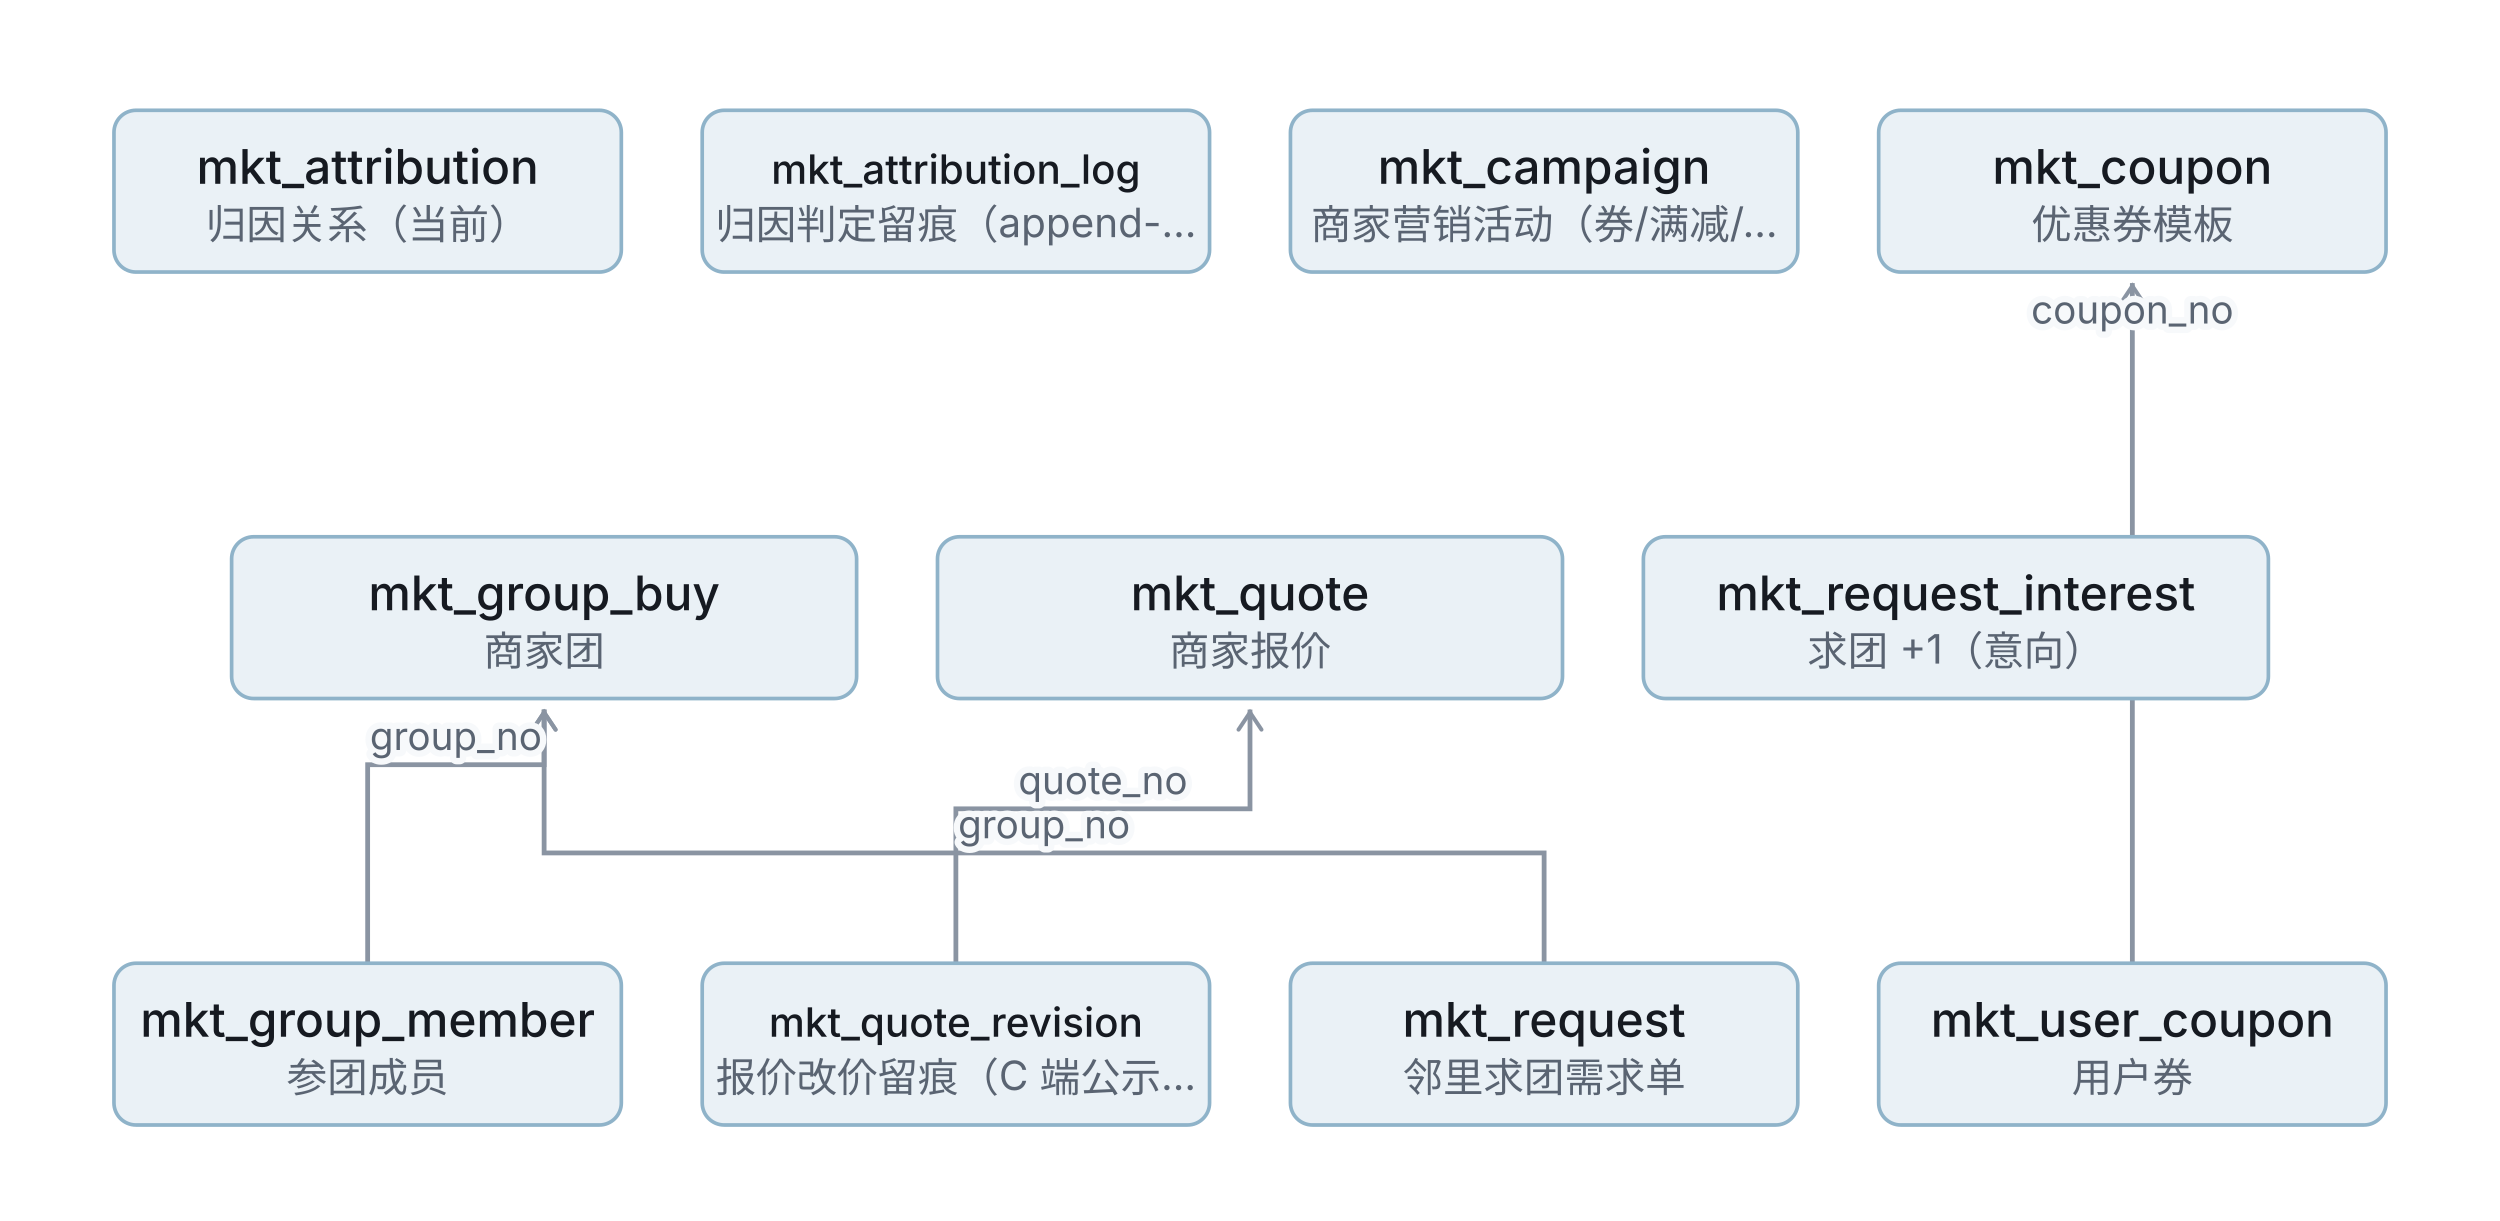
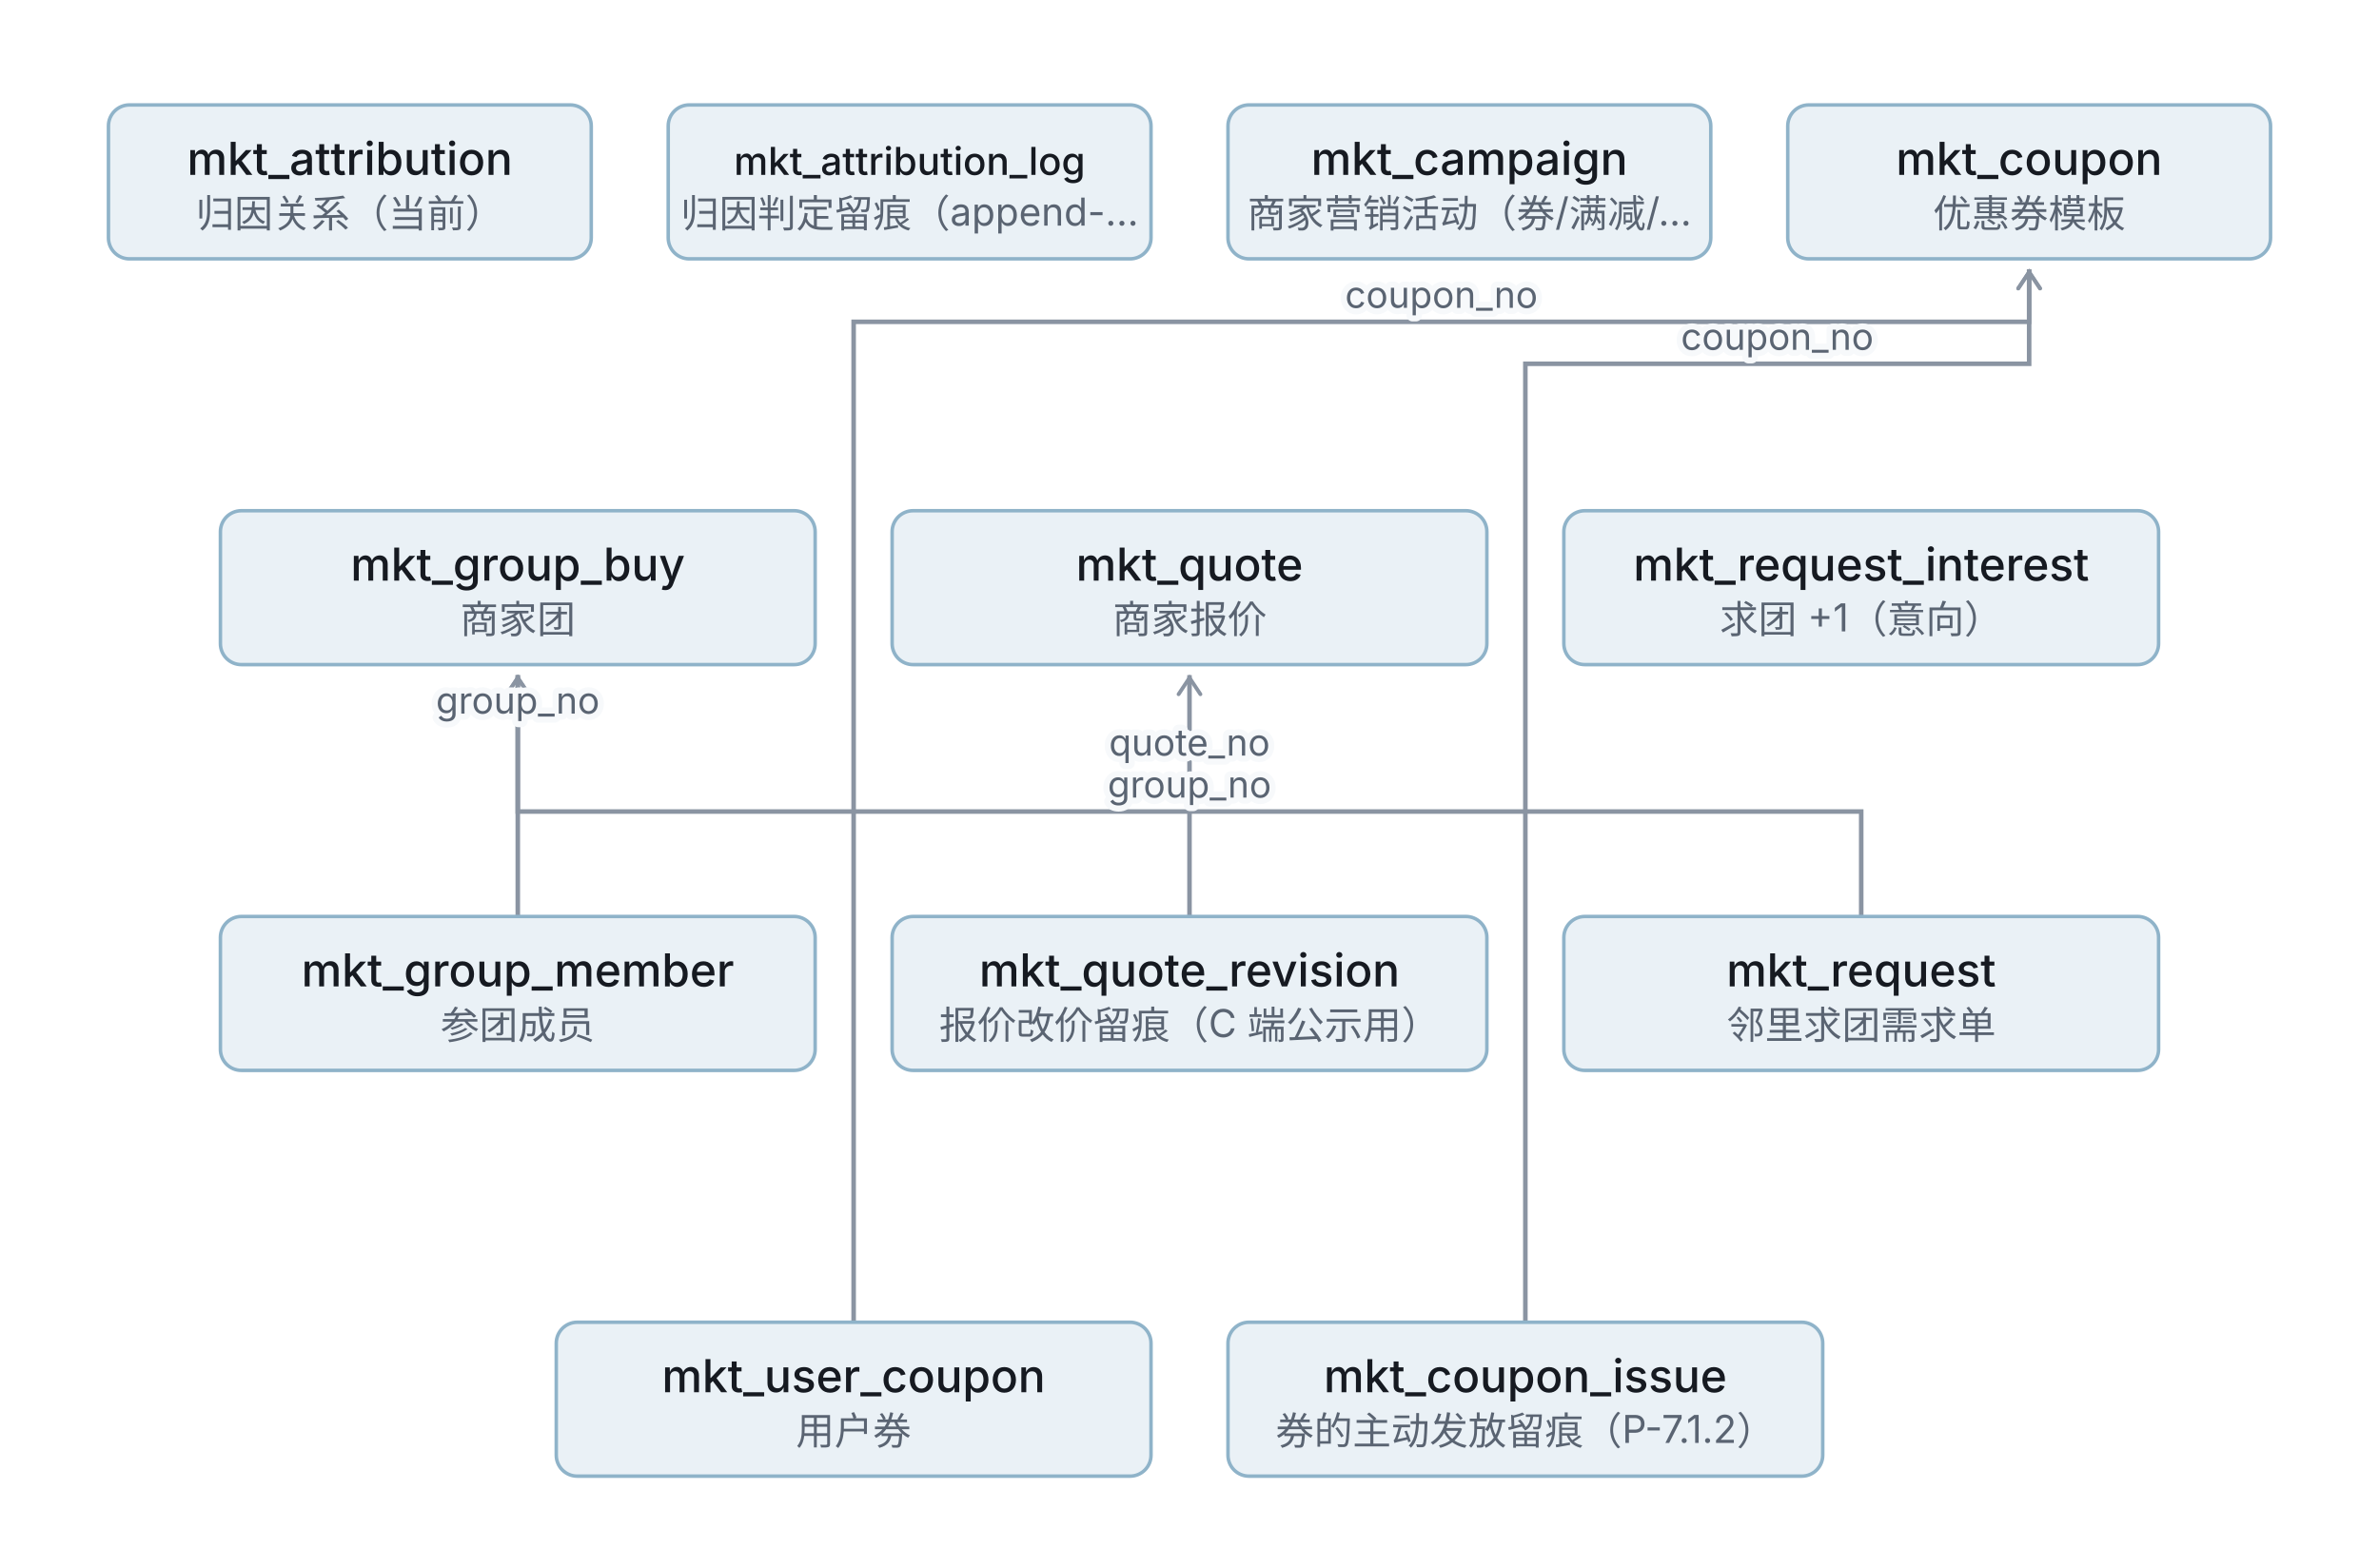
- <svg xmlns="http://www.w3.org/2000/svg" width="680" height="332" viewBox="0 0 680 332" role="img" font-family="system-ui,-apple-system,'PingFang SC',sans-serif">
+ <svg xmlns="http://www.w3.org/2000/svg" width="680" height="448" viewBox="0 0 680 448" role="img" font-family="system-ui,-apple-system,'PingFang SC',sans-serif">
  <defs>
    <marker id="a" viewBox="0 0 10 10" refX="9" refY="5" markerWidth="6" markerHeight="6" orient="auto-start-reverse">
      <path d="M2 1L8 5L2 9" fill="none" stroke="#8A94A2" stroke-width="1.4" stroke-linecap="round" />
    </marker>
    <style>.n{font-weight:500;fill:#161A21}.s{font-size:11px;fill:#5A6472}
.l{font-size:10.5px;fill:#5A6472;paint-order:stroke;stroke:#F7F9FB;stroke-width:3.5;stroke-linejoin:round}.b{font-size:11px;fill:#5A6472;letter-spacing:.1em}
.ar{stroke:#8A94A2;stroke-width:1.3;fill:none}</style>
  </defs>
-   <path class="ar" d="M100 262 L100 208 L148 208 L148 193" marker-end="url(#a)" />
-   <path class="ar" d="M260 262 L260 220 L340 220 L340 193" marker-end="url(#a)" />
-   <path class="ar" d="M420 262 L420 232 L148 232 L148 193" marker-end="url(#a)" />
-   <path class="ar" d="M580 262 L580 92 L580 92 L580 77" marker-end="url(#a)" />
+   <path class="ar" d="M148 262 L148 208 L148 208 L148 193" marker-end="url(#a)" />
+   <path class="ar" d="M340 262 L340 220 L340 220 L340 193" marker-end="url(#a)" />
+   <path class="ar" d="M532 262 L532 232 L148 232 L148 193" marker-end="url(#a)" />
+   <path class="ar" d="M244 378 L244 92 L580 92 L580 77" marker-end="url(#a)" />
+   <path class="ar" d="M436 378 L436 104 L580 104 L580 77" marker-end="url(#a)" />
  <rect x="31" y="30" width="138" height="44" rx="6" fill="#EAF1F6" stroke="#8FB3C9" />
  <text class="n" x="100" y="50" text-anchor="middle" font-size="13">mkt_attribution</text>
  <text class="s" x="100" y="65" text-anchor="middle">归因关系（当前）</text>
  <rect x="191" y="30" width="138" height="44" rx="6" fill="#EAF1F6" stroke="#8FB3C9" />
  <text class="n" x="260" y="50" text-anchor="middle" font-size="11">mkt_attribution_log</text>
  <text class="s" x="260" y="65" text-anchor="middle">归因判定留痕（append-…</text>
  <rect x="351" y="30" width="138" height="44" rx="6" fill="#EAF1F6" stroke="#8FB3C9" />
  <text class="n" x="420" y="50" text-anchor="middle" font-size="13">mkt_campaign</text>
  <text class="s" x="420" y="65" text-anchor="middle">商家营销活动（券/满减/…</text>
  <rect x="511" y="30" width="138" height="44" rx="6" fill="#EAF1F6" stroke="#8FB3C9" />
  <text class="n" x="580" y="50" text-anchor="middle" font-size="13">mkt_coupon</text>
  <text class="s" x="580" y="65" text-anchor="middle">优惠券模板</text>
  <rect x="63" y="146" width="170" height="44" rx="6" fill="#EAF1F6" stroke="#8FB3C9" />
  <text class="n" x="148" y="166" text-anchor="middle" font-size="13">mkt_group_buy</text>
  <text class="s" x="148" y="181" text-anchor="middle">商家团</text>
  <rect x="255" y="146" width="170" height="44" rx="6" fill="#EAF1F6" stroke="#8FB3C9" />
  <text class="n" x="340" y="166" text-anchor="middle" font-size="13">mkt_quote</text>
  <text class="s" x="340" y="181" text-anchor="middle">商家报价</text>
  <rect x="447" y="146" width="170" height="44" rx="6" fill="#EAF1F6" stroke="#8FB3C9" />
  <text class="n" x="532" y="166" text-anchor="middle" font-size="13">mkt_request_interest</text>
  <text class="s" x="532" y="181" text-anchor="middle">求团 +1（意向）</text>
-   <rect x="31" y="262" width="138" height="44" rx="6" fill="#EAF1F6" stroke="#8FB3C9" />
-   <text class="n" x="100" y="282" text-anchor="middle" font-size="13">mkt_group_member</text>
-   <text class="s" x="100" y="297" text-anchor="middle">参团成员</text>
-   <rect x="191" y="262" width="138" height="44" rx="6" fill="#EAF1F6" stroke="#8FB3C9" />
-   <text class="n" x="260" y="282" text-anchor="middle" font-size="11">mkt_quote_revision</text>
-   <text class="s" x="260" y="297" text-anchor="middle">报价改价留痕（C 端公示…</text>
-   <rect x="351" y="262" width="138" height="44" rx="6" fill="#EAF1F6" stroke="#8FB3C9" />
-   <text class="n" x="420" y="282" text-anchor="middle" font-size="13">mkt_request</text>
-   <text class="s" x="420" y="297" text-anchor="middle">邻里求团需求单</text>
-   <rect x="511" y="262" width="138" height="44" rx="6" fill="#EAF1F6" stroke="#8FB3C9" />
-   <text class="n" x="580" y="282" text-anchor="middle" font-size="13">mkt_user_coupon</text>
-   <text class="s" x="580" y="297" text-anchor="middle">用户券</text>
-   <text class="l" x="124" y="204" text-anchor="middle">group_no</text>
-   <text class="l" x="300" y="216" text-anchor="middle">quote_no</text>
-   <text class="l" x="284" y="228" text-anchor="middle">group_no</text>
-   <text class="l" x="580" y="88" text-anchor="middle">coupon_no</text>
+   <rect x="63" y="262" width="170" height="44" rx="6" fill="#EAF1F6" stroke="#8FB3C9" />
+   <text class="n" x="148" y="282" text-anchor="middle" font-size="13">mkt_group_member</text>
+   <text class="s" x="148" y="297" text-anchor="middle">参团成员</text>
+   <rect x="255" y="262" width="170" height="44" rx="6" fill="#EAF1F6" stroke="#8FB3C9" />
+   <text class="n" x="340" y="282" text-anchor="middle" font-size="13">mkt_quote_revision</text>
+   <text class="s" x="340" y="297" text-anchor="middle">报价改价留痕（C 端公示用）</text>
+   <rect x="447" y="262" width="170" height="44" rx="6" fill="#EAF1F6" stroke="#8FB3C9" />
+   <text class="n" x="532" y="282" text-anchor="middle" font-size="13">mkt_request</text>
+   <text class="s" x="532" y="297" text-anchor="middle">邻里求团需求单</text>
+   <rect x="159" y="378" width="170" height="44" rx="6" fill="#EAF1F6" stroke="#8FB3C9" />
+   <text class="n" x="244" y="398" text-anchor="middle" font-size="13">mkt_user_coupon</text>
+   <text class="s" x="244" y="413" text-anchor="middle">用户券</text>
+   <rect x="351" y="378" width="170" height="44" rx="6" fill="#EAF1F6" stroke="#8FB3C9" />
+   <text class="n" x="436" y="398" text-anchor="middle" font-size="13">mkt_coupon_issue</text>
+   <text class="s" x="436" y="413" text-anchor="middle">券的主动发放留痕（P-7.1.2）</text>
+   <text class="l" x="148" y="204" text-anchor="middle">group_no</text>
+   <text class="l" x="340" y="216" text-anchor="middle">quote_no</text>
+   <text class="l" x="340" y="228" text-anchor="middle">group_no</text>
+   <text class="l" x="412" y="88" text-anchor="middle">coupon_no</text>
+   <text class="l" x="508" y="100" text-anchor="middle">coupon_no</text>
</svg>
